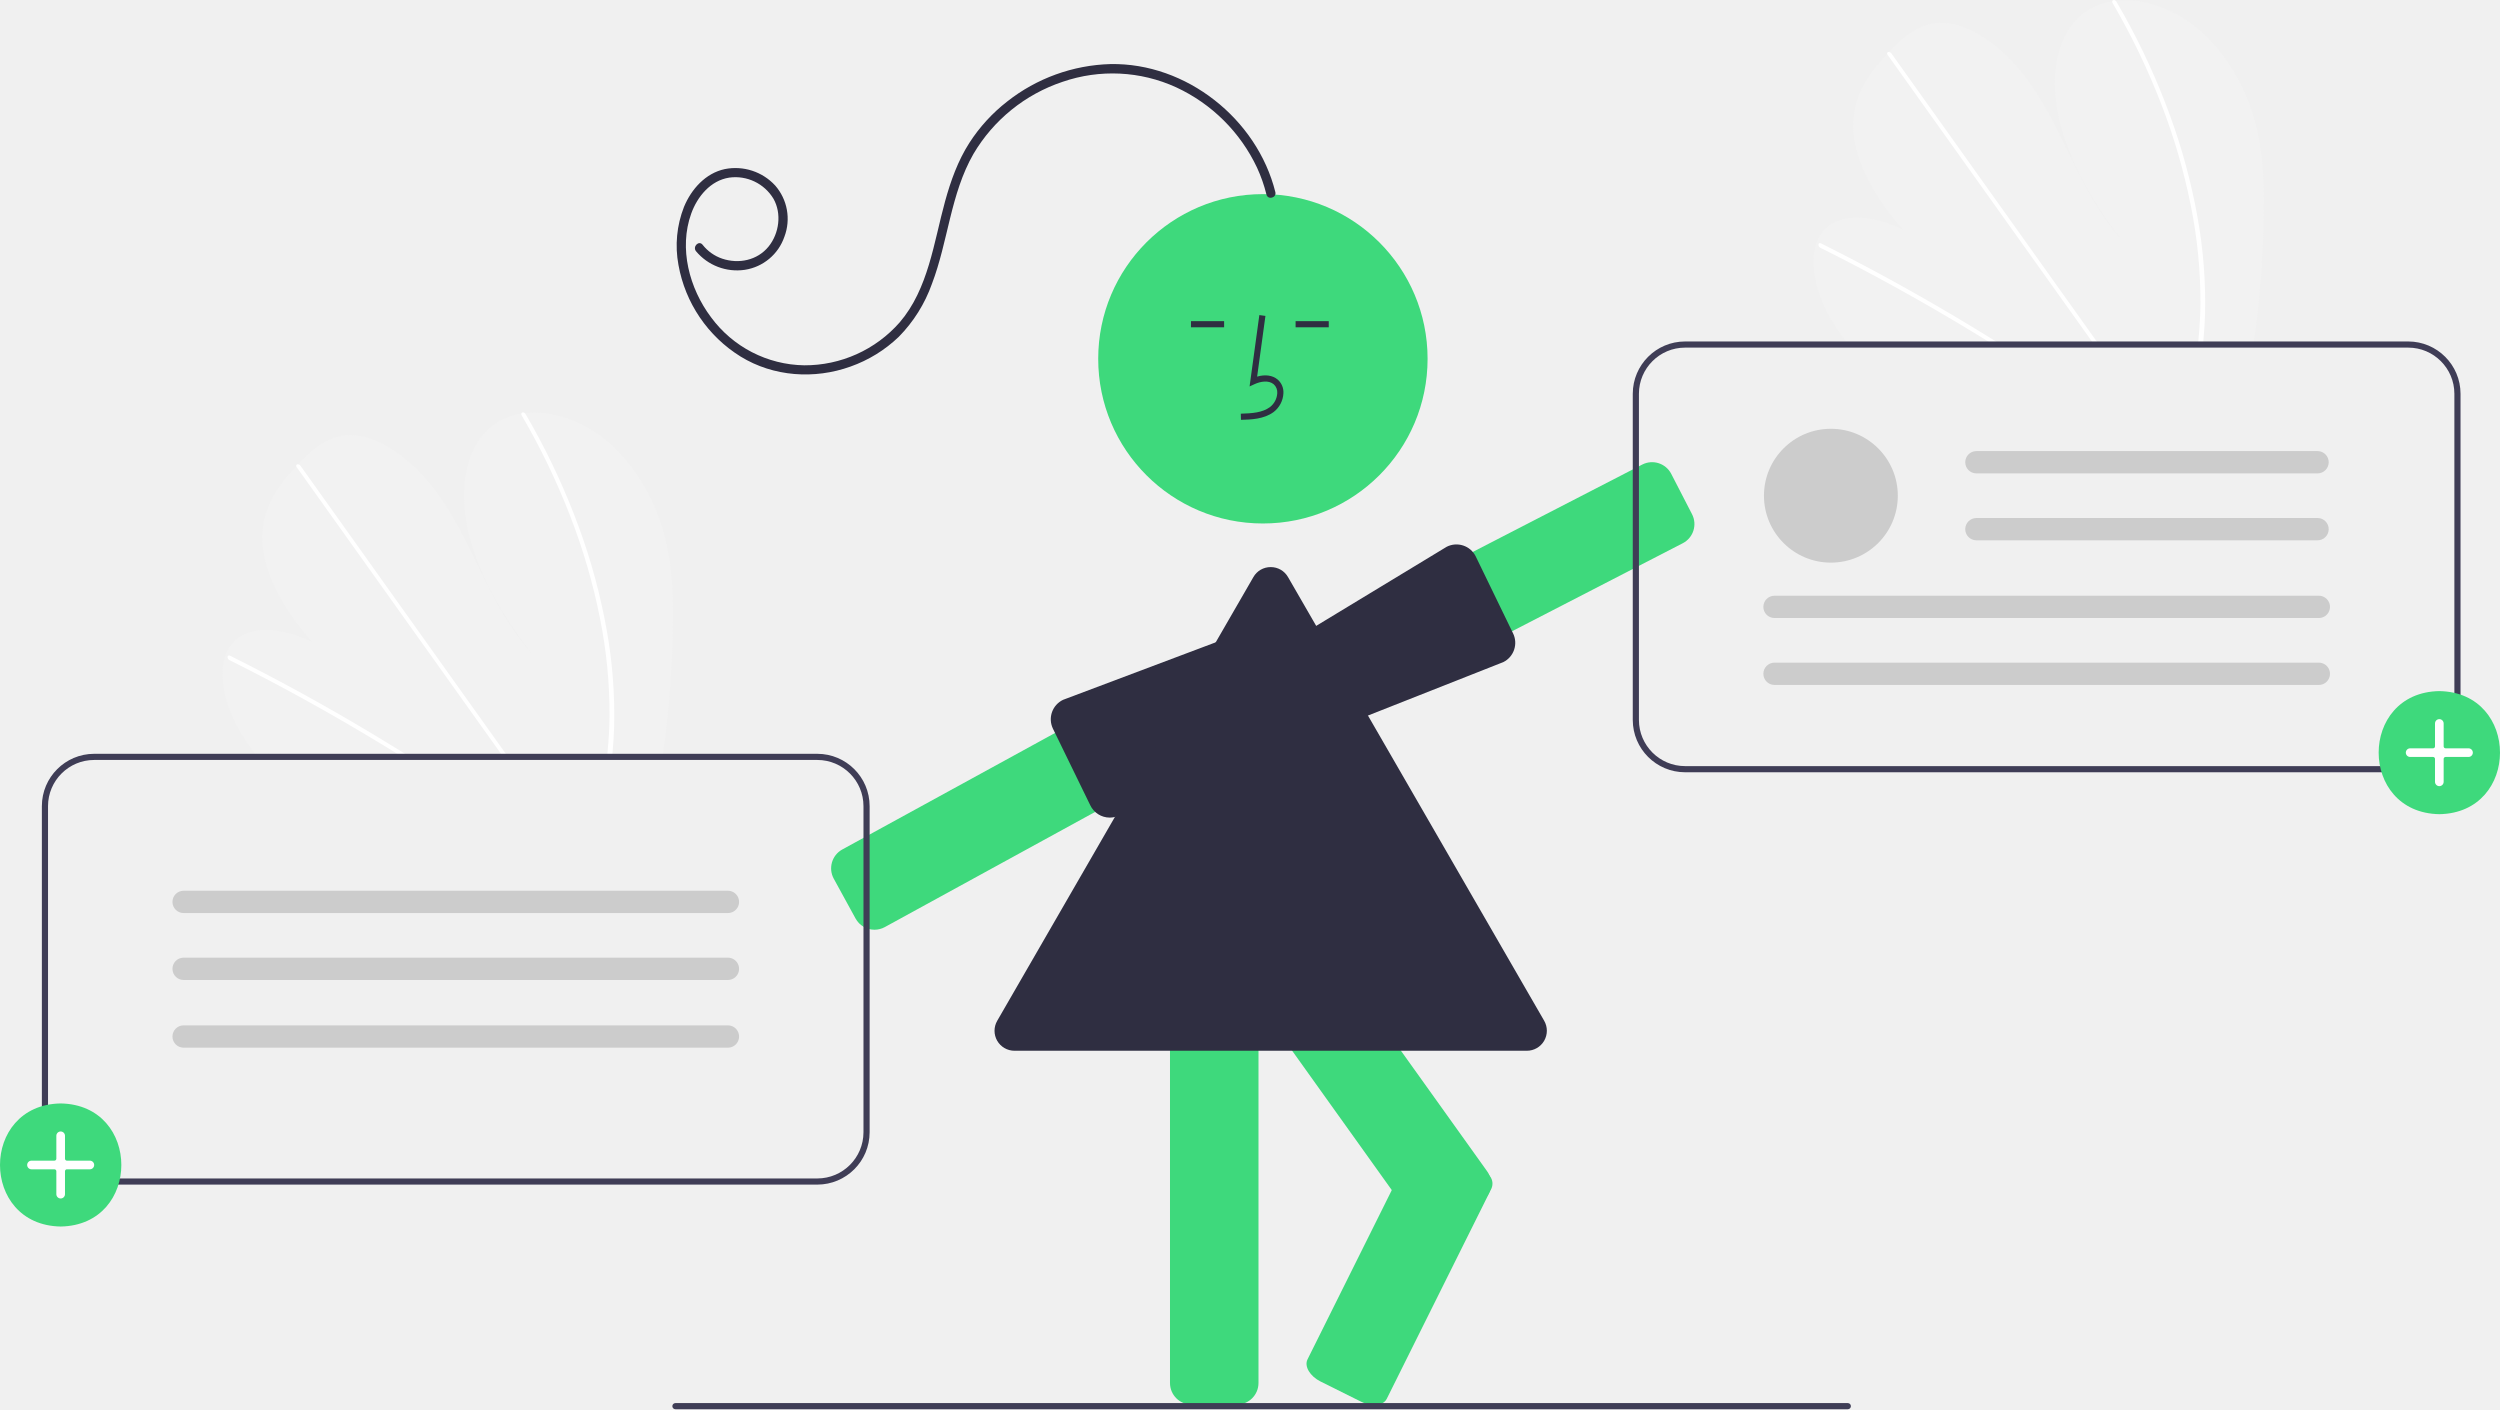
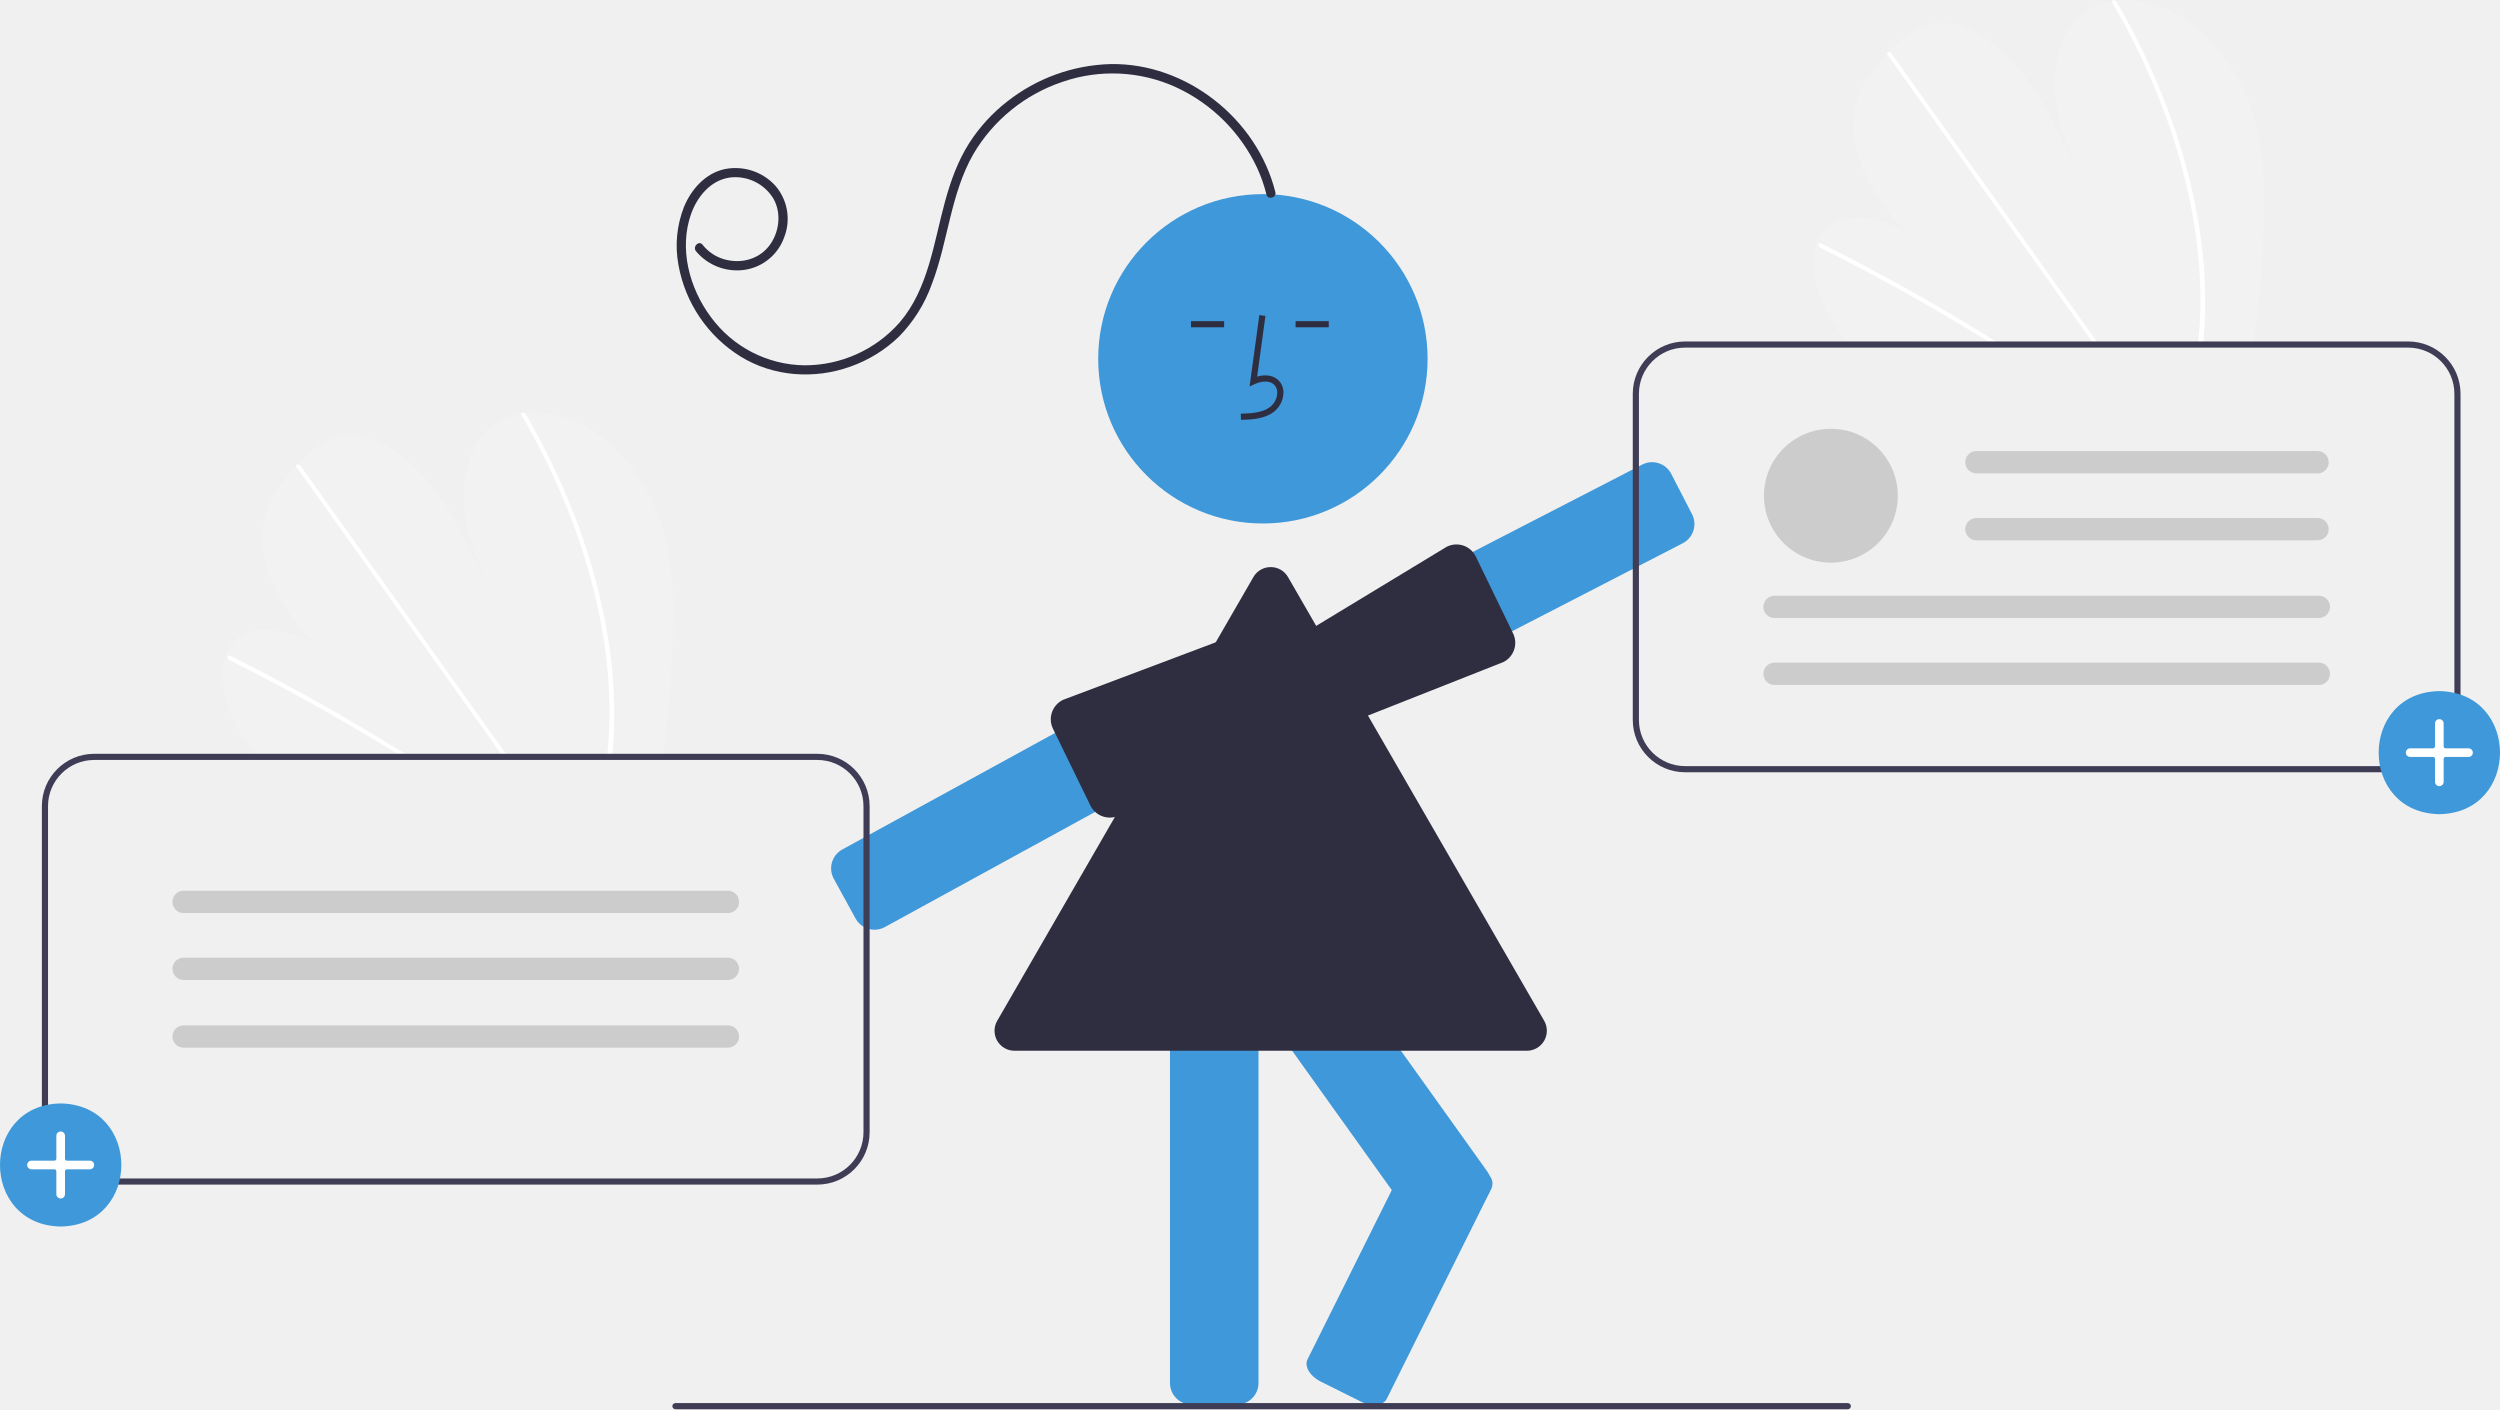
<svg xmlns="http://www.w3.org/2000/svg" data-name="Layer 1" width="812.432" height="457.966" viewBox="0 0 812.432 457.966">
  <path d="M929.463,288.968a328.915,328.915,0,0,1-3.101,42.264c-.068.492-.142.984-.21,1.476l-132.42-.74c-.389-.489-.771-.983-1.142-1.483-1.236-1.656-2.395-3.358-3.459-5.12-5.113-8.486-7.453-18.421-5.108-25.276l.042-.107a12.028,12.028,0,0,1,2.348-4.079c5.348-6.02,16.16-5.016,25.972-.157-8.801-9.633-15.808-21.789-16.341-32.64-.522-10.584,5.012-18.144,11.014-24.569.197-.212.394-.419.591-.625.096-.106.197-.206.292-.313,4.683-4.896,10.143-9.723,18.045-9.139,8.667.642,18.276,7.901,25.014,16.361,6.738,8.454,11.215,18.057,15.753,27.429,4.544,9.366,9.46,18.972,16.752,26.978-9.876-12.492-17.839-26.705-20.781-40.529s-.353-27.1,8.449-33.61a20.587,20.587,0,0,1,9.018-3.639c.38-.063.765-.114,1.157-.16,8.148-.927,17.877,1.891,26.154,8.627,9.116,7.417,15.436,18.413,18.58,28.851C929.23,269.205,929.565,279.254,929.463,288.968Z" transform="translate(-193.7841 -221.0168)" fill="#f2f2f2" />
  <path d="M842.827,332.242l-2.532-.014q-1.206-.754-2.423-1.49c-.502-.317-1.011-.622-1.519-.934q-12.599-7.694-25.355-14.761-12.745-7.073-25.617-13.493a1.061,1.061,0,0,1-.61-1.213.306.306,0,0,1,.042-.089c.12-.225.387-.318.778-.126,1.053.528,2.111,1.056,3.164,1.595q12.908,6.531,25.705,13.713,12.788,7.18,25.431,14.993c.177.108.355.221.532.329C841.225,331.248,842.023,331.745,842.827,332.242Z" transform="translate(-193.7841 -221.0168)" fill="#fff" />
  <path d="M875.475,332.424l-1.566-.009c-.353-.494-.7-.988-1.053-1.483Q860.41,313.48,847.97,296.027q-20.373-28.573-40.734-57.146a1.008,1.008,0,0,1-.176-.345c-.116-.422.194-.669.591-.625a1.189,1.189,0,0,1,.827.527q11.422,16.024,22.839,32.036,20.267,28.43,40.528,56.854c.859,1.203,1.718,2.412,2.577,3.614C874.775,331.436,875.128,331.93,875.475,332.424Z" transform="translate(-193.7841 -221.0168)" fill="#fff" />
  <path d="M910.358,323.331c-.08,2.639-.255,5.236-.483,7.808q-.066.738-.133,1.476l-1.643-.009c.05-.492.1-.984.145-1.476.347-3.717.593-7.475.627-11.336a158.147,158.147,0,0,0-3.113-31.878,198.482,198.482,0,0,0-9.643-33.118A227.441,227.441,0,0,0,880.339,222.031a.875.875,0,0,1-.145-.582c.068-.468.691-.607,1.157-.16a1.36,1.36,0,0,1,.236.298q1.137,1.955,2.232,3.921a227.282,227.282,0,0,1,15.1,32.882,197.542,197.542,0,0,1,8.99,33.168A156.023,156.023,0,0,1,910.358,323.331Z" transform="translate(-193.7841 -221.0168)" fill="#fff" />
  <path d="M412.463,422.968a328.915,328.915,0,0,1-3.101,42.264c-.068.492-.142.984-.21,1.476l-132.42-.74c-.389-.489-.771-.983-1.142-1.483-1.236-1.656-2.395-3.358-3.459-5.12-5.113-8.486-7.453-18.421-5.108-25.276l.042-.107a12.028,12.028,0,0,1,2.348-4.079c5.348-6.02,16.16-5.016,25.972-.157-8.801-9.633-15.808-21.789-16.341-32.64-.522-10.584,5.012-18.144,11.014-24.569.197-.212.394-.419.591-.625.096-.106.197-.206.292-.313,4.683-4.896,10.143-9.723,18.045-9.139,8.667.642,18.276,7.901,25.014,16.361,6.738,8.454,11.215,18.057,15.753,27.429,4.544,9.366,9.46,18.972,16.752,26.978-9.876-12.492-17.839-26.705-20.781-40.529s-.353-27.1,8.449-33.61a20.587,20.587,0,0,1,9.018-3.639c.38-.063.765-.114,1.157-.16,8.148-.927,17.877,1.891,26.154,8.627,9.116,7.417,15.436,18.413,18.58,28.851C412.23,403.205,412.565,413.254,412.463,422.968Z" transform="translate(-193.7841 -221.0168)" fill="#f2f2f2" />
  <path d="M325.827,466.242l-2.532-.014q-1.206-.754-2.423-1.49c-.502-.317-1.011-.622-1.519-.934q-12.599-7.694-25.355-14.761-12.745-7.073-25.617-13.493a1.061,1.061,0,0,1-.61-1.213.306.306,0,0,1,.042-.089c.12-.225.387-.318.778-.126,1.053.528,2.111,1.056,3.164,1.595q12.908,6.531,25.705,13.713,12.788,7.18,25.431,14.993c.177.108.355.221.532.329C324.225,465.248,325.023,465.745,325.827,466.242Z" transform="translate(-193.7841 -221.0168)" fill="#fff" />
  <path d="M358.475,466.424l-1.566-.009c-.353-.494-.7-.988-1.053-1.483Q343.41,447.48,330.969,430.027q-20.373-28.573-40.734-57.146a1.008,1.008,0,0,1-.176-.345c-.116-.422.194-.669.591-.625a1.189,1.189,0,0,1,.827.527q11.422,16.024,22.839,32.036,20.267,28.43,40.528,56.854c.859,1.203,1.718,2.412,2.577,3.614C357.775,465.436,358.128,465.93,358.475,466.424Z" transform="translate(-193.7841 -221.0168)" fill="#fff" />
  <path d="M393.358,457.331c-.08,2.639-.255,5.236-.483,7.808q-.066.738-.133,1.476l-1.643-.009c.05-.492.1-.984.145-1.476.347-3.717.593-7.475.627-11.336a158.147,158.147,0,0,0-3.113-31.878,198.482,198.482,0,0,0-9.643-33.118A227.441,227.441,0,0,0,363.339,356.031a.875.875,0,0,1-.145-.582c.068-.468.691-.607,1.157-.16a1.36,1.36,0,0,1,.236.298q1.137,1.955,2.232,3.921a227.282,227.282,0,0,1,15.1,32.882,197.542,197.542,0,0,1,8.99,33.168A156.023,156.023,0,0,1,393.358,457.331Z" transform="translate(-193.7841 -221.0168)" fill="#fff" />
-   <path d="M477.976,523.154a7.006,7.006,0,0,1-6.152-3.637L464.735,506.572a7.007,7.007,0,0,1,2.778-9.502l107.896-59.083a7.007,7.007,0,0,1,9.502,2.777l7.089,12.946a7.007,7.007,0,0,1-2.778,9.501l-107.896,59.083A6.958,6.958,0,0,1,477.976,523.154Z" transform="translate(-193.7841 -221.0168)" fill="#3ed97c" />
-   <path d="M628.107,454.703a7.033,7.033,0,0,1-2.144-.337,6.951,6.951,0,0,1-4.092-3.457l-6.763-13.118a7.007,7.007,0,0,1,3.014-9.429l109.337-56.372a7.008,7.008,0,0,1,9.429,3.014l6.763,13.118a7.007,7.007,0,0,1-3.014,9.429L631.301,453.924A6.955,6.955,0,0,1,628.107,454.703Z" transform="translate(-193.7841 -221.0168)" fill="#3ed97c" />
+   <path d="M477.976,523.154a7.006,7.006,0,0,1-6.152-3.637L464.735,506.572a7.007,7.007,0,0,1,2.778-9.502l107.896-59.083a7.007,7.007,0,0,1,9.502,2.777l7.089,12.946a7.007,7.007,0,0,1-2.778,9.501l-107.896,59.083A6.958,6.958,0,0,1,477.976,523.154Z" transform="translate(-193.7841 -221.0168)" fill="#3e98d9" />
+   <path d="M628.107,454.703a7.033,7.033,0,0,1-2.144-.337,6.951,6.951,0,0,1-4.092-3.457l-6.763-13.118a7.007,7.007,0,0,1,3.014-9.429l109.337-56.372a7.008,7.008,0,0,1,9.429,3.014l6.763,13.118a7.007,7.007,0,0,1-3.014,9.429L631.301,453.924A6.955,6.955,0,0,1,628.107,454.703Z" transform="translate(-193.7841 -221.0168)" fill="#3e98d9" />
  <path d="M626.136,457.877A7.02,7.02,0,0,1,619.865,454.011l-6.621-13.19a6.987,6.987,0,0,1-.542-4.81c.044-.178.095-.357.154-.534h0c.134-.403.279-1.031.448-1.759.537-2.32,1.204-5.208,2.565-5.891l48.043-29.12a6.996,6.996,0,0,1,9.431,3.096l12.119,24.979a7.007,7.007,0,0,1-3.118,9.391l-53.121,20.972A6.856,6.856,0,0,1,626.136,457.877Z" transform="translate(-193.7841 -221.0168)" fill="#2f2e41" />
-   <circle cx="410.408" cy="116.601" r="53.519" fill="#3ed97c" />
-   <path d="M595.76,677.464H581a7.008,7.008,0,0,1-7-7V547.45a7.008,7.008,0,0,1,7-7h14.759a7.008,7.008,0,0,1,7,7V670.464A7.008,7.008,0,0,1,595.76,677.464Z" transform="translate(-193.7841 -221.0168)" fill="#3ed97c" />
-   <path d="M659.353,621.28a6.996,6.996,0,0,1-5.704-2.926L582.101,518.288a7.007,7.007,0,0,1,1.623-9.766L595.73,499.938a7.007,7.007,0,0,1,9.766,1.623l71.548,100.066a7.008,7.008,0,0,1-1.623,9.766l-12.006,8.585A6.963,6.963,0,0,1,659.353,621.28Z" transform="translate(-193.7841 -221.0168)" fill="#3ed97c" />
-   <path d="M640.371,677.606a9.636,9.636,0,0,1-4.228-1.058l-13.213-6.578c-3.455-1.721-5.359-4.942-4.244-7.182l34.053-68.399c1.115-2.239,4.833-2.662,8.289-.942l13.213,6.578a9.319,9.319,0,0,1,3.788,3.292,3.956,3.956,0,0,1,.457,3.889l-34.053,68.399C643.78,676.918,642.234,677.606,640.371,677.606Z" transform="translate(-193.7841 -221.0168)" fill="#3ed97c" />
+   <circle cx="410.408" cy="116.601" r="53.519" fill="#3e98d9" />
+   <path d="M595.76,677.464H581a7.008,7.008,0,0,1-7-7V547.45a7.008,7.008,0,0,1,7-7h14.759a7.008,7.008,0,0,1,7,7V670.464A7.008,7.008,0,0,1,595.76,677.464Z" transform="translate(-193.7841 -221.0168)" fill="#3e98d9" />
+   <path d="M659.353,621.28a6.996,6.996,0,0,1-5.704-2.926L582.101,518.288a7.007,7.007,0,0,1,1.623-9.766L595.73,499.938a7.007,7.007,0,0,1,9.766,1.623l71.548,100.066a7.008,7.008,0,0,1-1.623,9.766l-12.006,8.585A6.963,6.963,0,0,1,659.353,621.28Z" transform="translate(-193.7841 -221.0168)" fill="#3e98d9" />
+   <path d="M640.371,677.606a9.636,9.636,0,0,1-4.228-1.058l-13.213-6.578c-3.455-1.721-5.359-4.942-4.244-7.182l34.053-68.399c1.115-2.239,4.833-2.662,8.289-.942l13.213,6.578a9.319,9.319,0,0,1,3.788,3.292,3.956,3.956,0,0,1,.457,3.889l-34.053,68.399C643.78,676.918,642.234,677.606,640.371,677.606Z" transform="translate(-193.7841 -221.0168)" fill="#3e98d9" />
  <path d="M554.418,486.717a7.021,7.021,0,0,1-6.332-4.02l-12.157-24.946a6.999,6.999,0,0,1,3.35-9.32l52.646-19.833c1.341-.635,4.024.625,6.181,1.635.677.317,1.261.591,1.661.735.175.063.347.133.515.209h0a6.988,6.988,0,0,1,3.448,3.397l6.285,13.354a7.009,7.009,0,0,1-3.353,9.315l-49.223,28.787A7.058,7.058,0,0,1,554.418,486.717Z" transform="translate(-193.7841 -221.0168)" fill="#2f2e41" />
  <path d="M597.068,357.454l-.056-2c3.721-.104,7.001-.337,9.466-2.138a6.148,6.148,0,0,0,2.381-4.528,3.514,3.514,0,0,0-1.153-2.895c-1.636-1.382-4.269-.935-6.188-.055l-1.655.759,3.173-23.19,1.981.271-2.699,19.727c2.607-.767,5.023-.437,6.678.961a5.471,5.471,0,0,1,1.86,4.492,8.133,8.133,0,0,1-3.2,6.073C604.491,357.246,600.375,357.362,597.068,357.454Z" transform="translate(-193.7841 -221.0168)" fill="#2f2e41" />
  <rect x="421.034" y="104.363" width="10.771" height="2" fill="#2f2e41" />
  <rect x="387.034" y="104.363" width="10.771" height="2" fill="#2f2e41" />
  <path d="M689.969,562.483H523.488a6.486,6.486,0,0,1-5.629-9.75L601.099,408.556a6.434,6.434,0,0,1,5.629-3.25h0a6.434,6.434,0,0,1,5.629,3.25l83.241,144.177a6.5,6.5,0,0,1-5.629,9.75Z" transform="translate(-193.7841 -221.0168)" fill="#2f2e41" />
  <path d="M794.276,678.983h-381a1,1,0,1,1,0-2h381a1,1,0,0,1,0,2Z" transform="translate(-193.7841 -221.0168)" fill="#3f3d56" />
  <path d="M608.237,283.44c-5.935-23.789-28.939-42.055-53.589-41.601a56.772,56.772,0,0,0-33.558,12.168,54.245,54.245,0,0,0-12.306,13.465c-3.715,5.798-6.048,12.343-7.869,18.949-3.68,13.348-5.414,28.452-14.753,39.352a41.015,41.015,0,0,1-31.033,13.961,38.318,38.318,0,0,1-30.295-15.643c-7.029-9.372-10.49-22.333-6.429-33.643,1.993-5.55,6.278-10.793,12.406-11.718a14.462,14.462,0,0,1,14.318,6.854c2.756,4.836,1.875,11.289-1.578,15.554-3.637,4.493-9.715,5.737-15.075,3.932a13.698,13.698,0,0,1-6.376-4.523c-1.199-1.514-3.323.609-2.137,2.107a17.341,17.341,0,0,0,15.839,6.051,16.189,16.189,0,0,0,12.9-10.78,16.438,16.438,0,0,0-2.999-16.615,17.59,17.59,0,0,0-16.339-5.353c-6.328,1.34-10.924,6.544-13.309,12.312a34.359,34.359,0,0,0-1.789,18.849,44.163,44.163,0,0,0,20.215,29.781c10.669,6.551,23.985,7.452,35.689,3.244a43.738,43.738,0,0,0,15.669-9.648,46.894,46.894,0,0,0,10.793-17.225c5.277-13.816,6.05-29.277,13.516-42.264A53.188,53.188,0,0,1,539.078,247.61a49.736,49.736,0,0,1,36.911,1.772,54.31,54.31,0,0,1,26.293,26.107,48.615,48.615,0,0,1,3.057,8.729c.468,1.877,3.365,1.098,2.898-.777Z" transform="translate(-193.7841 -221.0168)" fill="#2f2e41" />
  <path d="M976.39,471.983h-235a17.019,17.019,0,0,1-17-17v-106a17.019,17.019,0,0,1,17-17h235a17.019,17.019,0,0,1,17,17v106A17.019,17.019,0,0,1,976.39,471.983Zm-235-138a15.017,15.017,0,0,0-15,15v106a15.017,15.017,0,0,0,15,15h235a15.017,15.017,0,0,0,15-15v-106a15.017,15.017,0,0,0-15-15Z" transform="translate(-193.7841 -221.0168)" fill="#3f3d56" />
  <circle id="bbcca127-9e59-4001-a5e0-206590d8bff8" data-name="a50d232f-7710-43e4-8fa9-6ef0443fc454" cx="594.987" cy="161.091" r="21.748" fill="#ccc" />
  <path id="e9da090a-4f8c-43a8-876d-bcf0a4f301e3-351" data-name="e49b4965-a9e9-4371-9134-194e44e65c31" d="M835.999,367.609a3.625,3.625,0,0,0,0,7.249h110.878a3.625,3.625,0,0,0,.119-7.249q-.059-.001-.119,0Z" transform="translate(-193.7841 -221.0168)" fill="#ccc" />
  <path id="b50338f9-d267-4996-8bf7-ac3d8f49070f-352" data-name="abc4586a-ac92-4255-aae6-84f53baad571" d="M835.999,389.357a3.625,3.625,0,0,0,0,7.249h110.878a3.625,3.625,0,0,0,.119-7.249q-.059-.001-.119,0Z" transform="translate(-193.7841 -221.0168)" fill="#ccc" />
  <path id="e73ee58f-0bff-4d2a-854f-43aadef532f3-353" data-name="e49b4965-a9e9-4371-9134-194e44e65c31" d="M770.391,414.609a3.625,3.625,0,0,0,0,7.249h176.878a3.625,3.625,0,1,0,.119-7.249q-.059-.001-.119,0Z" transform="translate(-193.7841 -221.0168)" fill="#ccc" />
  <path id="a71626ea-3ef2-475c-92dc-ce03b5d98f88-354" data-name="abc4586a-ac92-4255-aae6-84f53baad571" d="M770.391,436.357a3.625,3.625,0,0,0,0,7.249h176.878a3.625,3.625,0,1,0,.119-7.249q-.059-.001-.119,0Z" transform="translate(-193.7841 -221.0168)" fill="#ccc" />
-   <path d="M986.5,445.605c26.29.449,26.286,39.555-.001,40C960.21,485.156,960.214,446.05,986.5,445.605Z" transform="translate(-193.7841 -221.0168)" fill="#3ed97c" />
+   <path d="M986.5,445.605c26.29.449,26.286,39.555-.001,40C960.21,485.156,960.214,446.05,986.5,445.605Z" transform="translate(-193.7841 -221.0168)" fill="#3e98d9" />
  <path d="M986.5,476.495a1.407,1.407,0,0,1-1.406-1.406v-7.452a.627.627,0,0,0-.626-.627H977.016a1.406,1.406,0,0,1,0-2.812h7.452a.627.627,0,0,0,.626-.626v-7.453a1.405,1.405,0,0,1,2.811,0v7.453a.627.627,0,0,0,.626.626h7.452a1.406,1.406,0,0,1,0,2.812h-7.452a.627.627,0,0,0-.626.627v7.452A1.407,1.407,0,0,1,986.5,476.495Z" transform="translate(-193.7841 -221.0168)" fill="#fff" />
  <path d="M459.39,605.983h-235a17.019,17.019,0,0,1-17-17v-106a17.019,17.019,0,0,1,17-17h235a17.019,17.019,0,0,1,17,17v106A17.019,17.019,0,0,1,459.39,605.983Zm-235-138a15.017,15.017,0,0,0-15,15v106a15.017,15.017,0,0,0,15,15h235a15.017,15.017,0,0,0,15-15v-106a15.017,15.017,0,0,0-15-15Z" transform="translate(-193.7841 -221.0168)" fill="#3f3d56" />
  <path id="ecf93b7f-be09-422e-afbf-80018d7f0d55-355" data-name="e49b4965-a9e9-4371-9134-194e44e65c31" d="M253.391,510.485a3.625,3.625,0,0,0,0,7.249h176.878a3.625,3.625,0,1,0,.119-7.249q-.059-.001-.119,0Z" transform="translate(-193.7841 -221.0168)" fill="#ccc" />
  <path id="b0602f4a-66cd-4d7a-b0a7-046c73c9962a-356" data-name="abc4586a-ac92-4255-aae6-84f53baad571" d="M253.391,532.233a3.625,3.625,0,0,0,0,7.249h176.878a3.625,3.625,0,1,0,.119-7.249q-.059-.001-.119,0Z" transform="translate(-193.7841 -221.0168)" fill="#ccc" />
  <path id="a1984a5c-edd7-4811-b4da-a016d2274011-357" data-name="abc4586a-ac92-4255-aae6-84f53baad571" d="M253.391,554.233a3.625,3.625,0,0,0,0,7.249h176.878a3.625,3.625,0,1,0,.119-7.249q-.059-.001-.119,0Z" transform="translate(-193.7841 -221.0168)" fill="#ccc" />
-   <path d="M213.5,579.605c26.29.449,26.286,39.555-.001,40C187.21,619.156,187.214,580.05,213.5,579.605Z" transform="translate(-193.7841 -221.0168)" fill="#3ed97c" />
+   <path d="M213.5,579.605c26.29.449,26.286,39.555-.001,40C187.21,619.156,187.214,580.05,213.5,579.605Z" transform="translate(-193.7841 -221.0168)" fill="#3e98d9" />
  <path d="M213.5,610.495a1.407,1.407,0,0,1-1.406-1.406v-7.452a.627.627,0,0,0-.626-.627H204.016a1.406,1.406,0,0,1,0-2.812h7.452a.627.627,0,0,0,.626-.626v-7.453a1.405,1.405,0,0,1,2.811,0v7.453a.627.627,0,0,0,.626.626h7.452a1.406,1.406,0,0,1,0,2.812h-7.452a.627.627,0,0,0-.626.627v7.452A1.407,1.407,0,0,1,213.5,610.495Z" transform="translate(-193.7841 -221.0168)" fill="#fff" />
</svg>
